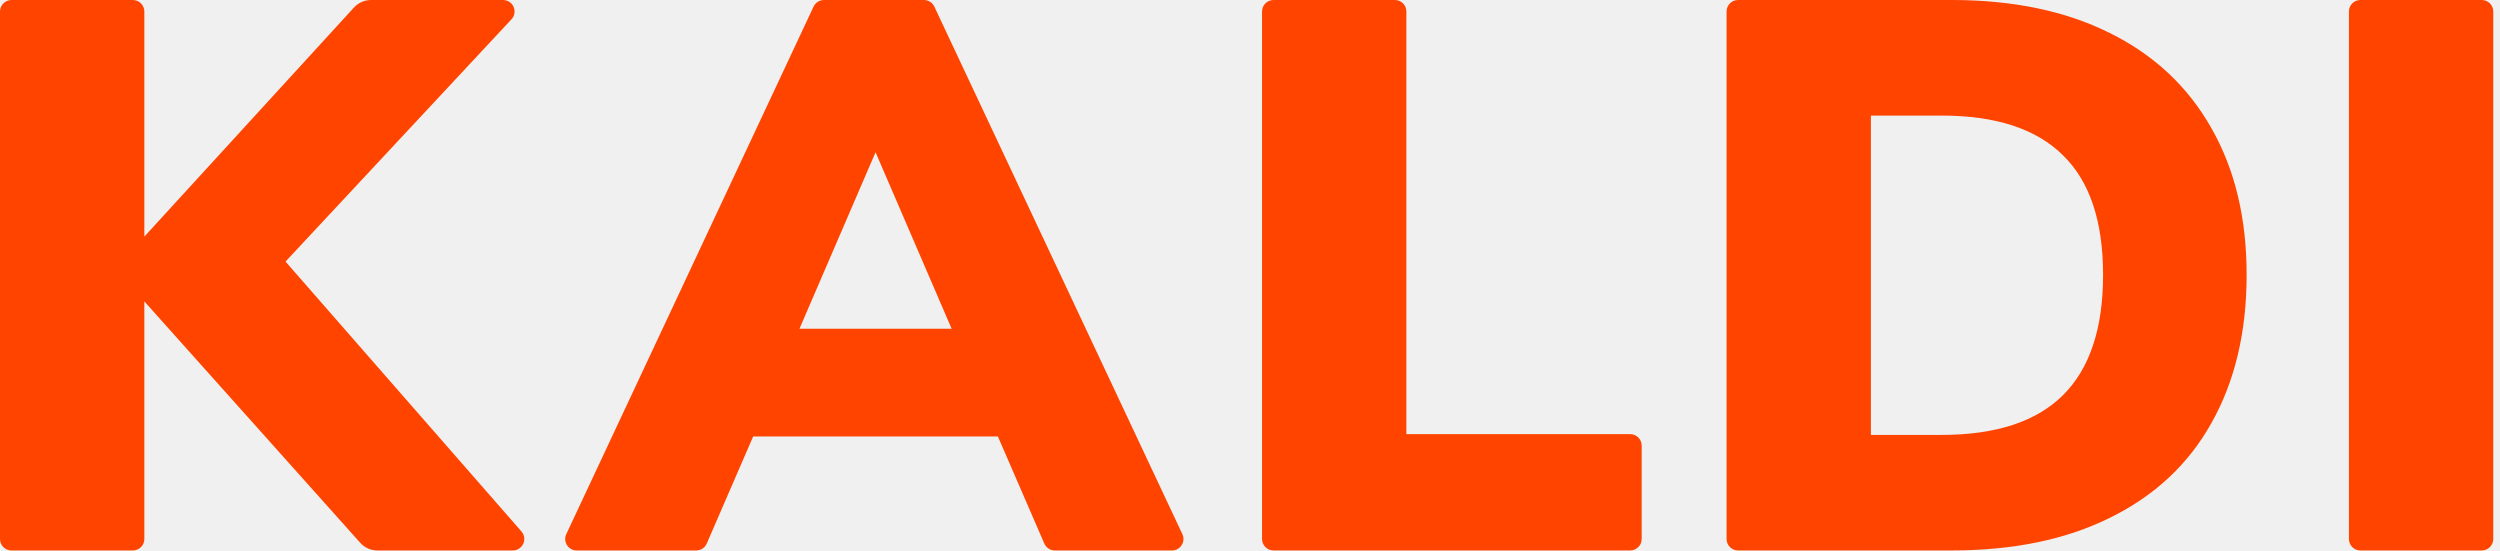
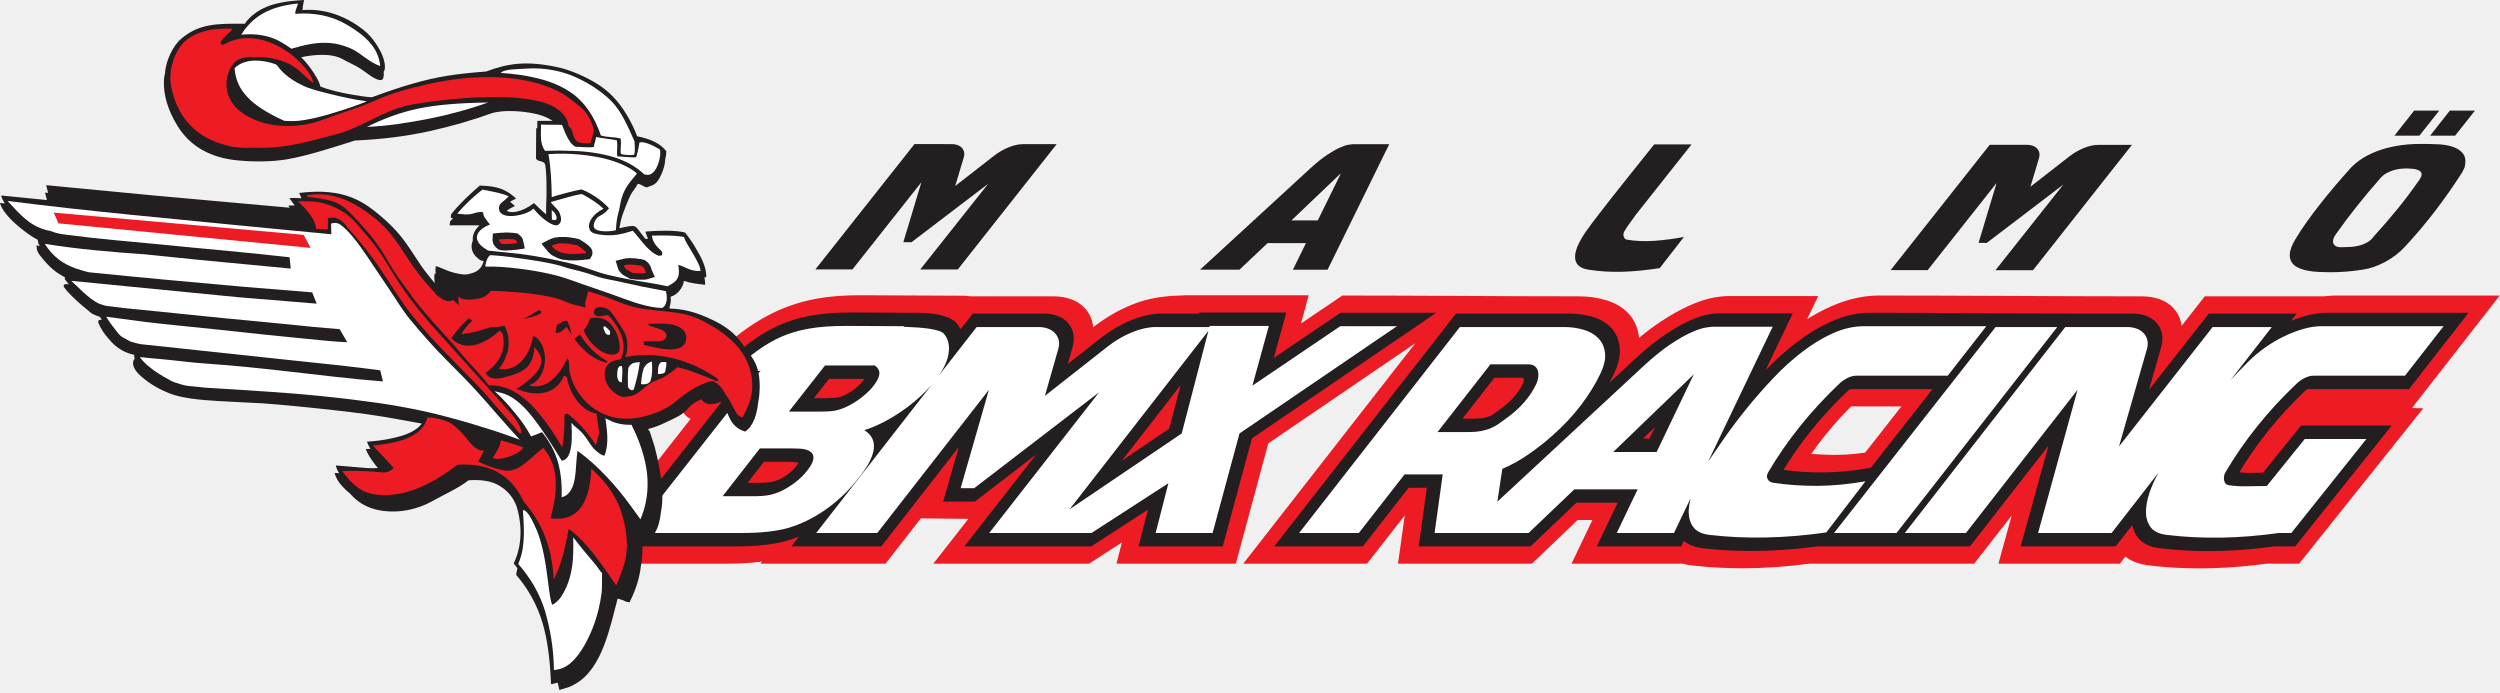
- <svg xmlns="http://www.w3.org/2000/svg" xmlns:xlink="http://www.w3.org/1999/xlink" viewBox="0 0 109 24">
-   <g transform="translate(-1470)">
-     <g style="mix-blend-mode:normal" transform="translate(1470)" fill="#f40">
-       <use xlink:href="#b" style="mix-blend-mode:normal" />
-       <use xlink:href="#c" style="mix-blend-mode:normal" />
-       <use xlink:href="#d" style="mix-blend-mode:normal" />
-       <use xlink:href="#e" style="mix-blend-mode:normal" />
-       <use xlink:href="#f" style="mix-blend-mode:normal" />
-     </g>
-   </g>
-   <defs>
-     <path id="b" d="M22.735 23.171c.283.323.053.829-.376.829h-5.907c-.285 0-.556-.121-.745-.333l-9.414-10.526v10.36c0 .276-.224.5-.5.5h-5.293c-.276 0-.5-.224-.5-.5v-23c0-.276.224-.5.5-.5h5.293c.276 0 .5.224.5.5v9.815l9.141-9.99c.19-.207.457-.325.738-.325h5.762c.437 0 .664.521.366.841l-9.851 10.563 10.287 11.767z" />
-     <path id="c" d="M45.991 24c-.199 0-.38-.118-.459-.301l-2.024-4.669h-10.67l-2.024 4.669c-.079.183-.259.301-.459.301h-5.212c-.366 0-.608-.381-.453-.712l10.782-23c.082-.176.259-.288.453-.288h4.358c.194 0 .37.112.453.287l10.815 23c.156.332-.086.713-.452.713h-5.108zm-11.135-9.668h6.635l-3.317-7.694-3.317 7.694z" />
-     <path id="d" d="M55.525 24c-.276 0-.5-.224-.5-.5v-23c0-.276.224-.5.5-.5h5.293c.276 0 .5.224.5.5v18.428h9.759c.276 0 .5.224.5.5v4.072c0 .276-.224.5-.5.5h-15.552z" />
-     <path id="e" d="M75.279.5c0-.276.224-.5.5-.5h9.315c2.667 0 4.959.477 6.874 1.43 1.938.953 3.42 2.338 4.446 4.153 1.026 1.793 1.539 3.926 1.539 6.4 0 2.496-.513 4.652-1.539 6.468-1.003 1.793-2.474 3.166-4.412 4.119-1.915.953-4.218 1.43-6.908 1.43h-9.315c-.276 0-.5-.224-.5-.5v-23zm9.37 18.462c2.371 0 4.138-.579 5.301-1.736 1.163-1.157 1.744-2.905 1.744-5.242 0-2.338-.581-4.074-1.744-5.209-1.163-1.157-2.93-1.736-5.301-1.736h-3.078v13.923h3.078z" />
-     <path id="f" d="M102.913 24c-.276 0-.5-.224-.5-.5v-23c0-.276.224-.5.5-.5h5.293c.276 0 .5.224.5.5v23c0 .276-.224.5-.5.5h-5.293z" />
-   </defs>
+ <svg xmlns="http://www.w3.org/2000/svg" width="545" height="151" viewBox="0 0 545 151" fill="none">
+   <path d="M526.139 88.52L526.225 88.407L544.94 64.423H509.296C508.44 64.423 507.557 64.484 506.654 64.605H480.635L475.594 71.035C475.555 70.697 475.488 70.367 475.402 70.046C475.094 68.9 474.523 67.915 473.761 67.112C472.964 66.272 471.956 65.646 470.795 65.228C469.673 64.828 468.399 64.605 466.985 64.606C466.969 64.604 466.95 64.606 466.934 64.606C447.855 64.603 428.769 64.423 409.683 64.423C409.628 64.422 409.593 64.423 409.589 64.423C406.338 64.419 402.758 65.181 399.14 66.807C397.385 67.589 395.654 68.515 393.958 69.563L396.361 64.545H376.597C375.625 64.559 374.786 64.688 373.948 64.812C371.93 65.135 370.056 65.833 368.323 66.594C366.153 67.556 364.063 68.776 361.919 70.191C360.365 71.22 358.847 72.372 357.32 73.643C357.316 73.611 357.314 73.578 357.309 73.545C357.071 71.472 356.278 69.67 354.953 68.281C353.7 66.96 352.035 66.012 350.088 65.427C348.293 64.885 346.32 64.603 344.204 64.603C327.014 64.604 309.834 64.423 292.64 64.423L283.601 70.538L285.294 64.362H258.636C257.308 64.455 255.995 64.441 254.72 64.561C252.016 64.815 249.415 65.342 246.735 66.43C243.876 67.582 241.046 69.218 238.448 71.234L238.302 71.349C238.265 70.901 238.193 70.466 238.08 70.046C237.764 68.904 237.202 67.918 236.433 67.107C235.642 66.275 234.635 65.646 233.466 65.228C232.375 64.839 231.137 64.615 229.765 64.605C229.754 64.605 229.734 64.605 229.703 64.603C229.656 64.601 229.58 64.6 229.465 64.606L211.689 64.605C211.253 64.605 210.877 64.472 210.45 64.47L188.378 64.364C188.061 64.359 187.754 64.359 187.481 64.359C184.047 64.361 180.917 64.581 177.929 65.127C174.674 65.728 171.384 66.768 168.141 68.399C165.026 69.965 162.035 72 159.257 74.354C156.835 76.413 154.29 78.787 151.562 81.508L151.415 81.654L151.099 81.966L150.689 82.47C150.082 83.212 149.621 83.934 149.262 84.662C149.256 84.662 149.191 84.804 149.188 84.81C148.461 86.39 148.124 88.04 148.855 89.689C149.236 90.511 149.926 91.032 150.541 91.338L125.735 122.883H158.361C160.717 122.88 162.866 122.785 164.882 122.566C165.298 122.521 165.711 122.47 166.118 122.415L165.755 122.883H193.042L200.743 113.005L211.092 113.118L203.464 122.883H232.025L237.418 122.881L244.579 118.248L243.39 122.881H269.4L276.489 96.647L308.544 74.813L271.025 122.883H298.017L306.233 112.357L304.77 122.883H329.864L329.865 122.881H333.942L343.921 113.36H347.145L342.591 122.881H366.827C367.481 123.062 368.172 123.19 368.887 123.267C372.409 123.673 376.061 123.883 379.81 123.883C384.555 123.883 389.444 123.536 394.458 122.881H430.364L438.551 112.383L435.655 122.881H462.139L463.339 121.335C464.722 122.436 466.547 123.049 468.567 123.267C471.033 123.563 473.573 123.758 476.168 123.847C478.267 123.92 480.369 123.922 482.464 123.86C486.356 123.744 490.241 123.405 494.098 122.881H501.206L528.272 89.01L525.857 88.953L526.139 88.52ZM173.461 101.72L173.462 101.719L173.461 101.72ZM406.6 98.672C401.144 99.462 397.588 99.093 394.829 98.96C395.759 97.632 396.744 96.32 397.787 95.017C399.573 92.787 401.492 90.65 403.548 88.59H414.509L406.6 98.672Z" fill="#ED1C24" />
+   <path d="M502.531 85.192C502.66 85.07 502.73 85.013 502.98 84.884C503.117 84.825 503.098 84.827 503.113 84.829C503.121 84.829 503.137 84.829 503.176 84.825L525.166 84.827L538.152 68.184H507.283C505.716 68.184 504.059 68.44 502.347 68.931C501.39 69.207 500.432 69.54 499.475 69.929L500.686 68.365H481.51L468.481 84.985L471.174 75.58L471.186 75.531C471.334 74.951 471.416 74.357 471.416 73.788C471.416 73.322 471.362 72.873 471.244 72.45C471.018 71.603 470.592 70.859 470.013 70.245C469.415 69.615 468.653 69.146 467.782 68.832C466.93 68.528 465.984 68.367 464.968 68.367C464.968 68.367 464.968 68.367 464.96 68.365C464.956 68.365 464.945 68.365 464.917 68.367L453.499 68.365C438.097 68.365 423.263 68.184 407.573 68.184C404.896 68.184 402.078 68.803 399.288 70.055C396.654 71.231 394.075 72.793 391.589 74.689C389.256 76.471 387.029 78.471 384.907 80.677L390.827 68.304H374.638C373.99 68.314 373.409 68.398 372.557 68.525C371.238 68.735 369.907 69.214 368.418 69.866C366.777 70.594 365.045 71.589 363.141 72.847C361.06 74.224 358.884 75.996 356.51 78.18L350.882 83.402C351.197 82.823 351.495 82.24 351.774 81.656C352.647 79.841 353.139 78.08 353.141 76.471C353.139 76.183 353.122 75.904 353.092 75.633C352.903 73.977 352.269 72.534 351.207 71.42C350.179 70.335 348.813 69.555 347.197 69.069C345.648 68.602 343.97 68.365 342.188 68.365L317.397 68.367L277.784 119.119H297.104L307.074 106.341H311.047L309.271 119.119H327.842V119.117H333.667L343.647 109.597H352.649L348.091 119.117H366.51L367.082 117.925C368.142 118.83 369.584 119.341 371.25 119.523C374.666 119.918 378.186 120.118 381.796 120.118C386.443 120.118 391.242 119.772 396.181 119.117H429.449L446.566 97.162L440.509 119.117H461.217L464.831 114.468C465.015 115.338 465.336 116.143 465.808 116.857C466.84 118.439 468.692 119.28 470.928 119.523C474.339 119.931 477.86 120.142 481.475 120.142C486.11 120.142 490.893 119.798 495.813 119.117H500.343L521.394 92.773H501.636L493.347 103.032C492.582 103.043 491.816 103.059 491.042 103.081C490.827 103.082 490.6 103.09 490.409 103.09C489.631 103.088 488.889 103.046 488.173 102.962C489.987 99.911 492.062 96.924 494.414 93.991C496.833 90.973 499.479 88.097 502.359 85.357C502.414 85.302 502.472 85.247 502.531 85.192ZM332.168 83.038C332.133 83.281 332.072 83.458 332.009 83.588C331.494 84.66 330.853 85.617 330.048 86.531C329.213 87.475 328.288 88.309 327.208 89.082C326.622 89.507 326.078 89.901 325.552 90.284C325.366 90.42 325.128 90.563 324.778 90.719C324.532 90.829 324.095 90.978 323.507 91.09C323.004 91.191 322.208 91.268 321.223 91.268H318.828L325.786 82.353L332.035 82.355C332.054 82.355 332.068 82.356 332.078 82.357C332.115 82.396 332.112 82.392 332.149 82.49C332.169 82.564 332.181 82.659 332.184 82.78C332.184 82.852 332.176 82.938 332.168 83.038ZM359.584 95.606H358.206L360.766 93.137L359.584 95.606ZM407.854 101.948L407.299 102.048C403.884 102.656 400.589 102.971 397.408 102.991C397.373 102.989 397.326 102.989 397.279 102.989C397.186 102.989 397.092 102.991 397.018 102.991C394.2 102.989 391.464 102.803 388.811 102.433C390.546 99.565 392.52 96.753 394.735 93.991C397.182 90.938 399.859 88.03 402.778 85.261L402.848 85.195C402.981 85.072 403.051 85.013 403.301 84.884C403.34 84.868 403.364 84.855 403.38 84.847C403.399 84.839 403.423 84.828 403.442 84.827C403.462 84.825 403.485 84.826 403.497 84.825L421.286 84.827L407.854 101.948ZM292.229 68.186L277.697 78.014L280.415 68.125H261.483L261.419 68.365H253.177C253.174 68.365 253.171 68.365 253.167 68.365C251.133 68.365 248.921 68.859 246.656 69.776C244.395 70.687 242.197 71.961 240.164 73.537L232.776 79.34L233.844 75.596L233.855 75.553C234.011 74.948 234.09 74.356 234.09 73.788C234.09 73.322 234.037 72.871 233.924 72.45C233.691 71.605 233.27 70.857 232.684 70.243C232.091 69.617 231.333 69.144 230.456 68.831C229.6 68.526 228.654 68.367 227.639 68.367C227.636 68.369 227.636 68.367 227.629 68.367C227.623 68.365 227.61 68.363 227.585 68.367L212.054 68.365L209.412 71.756C209.194 71.31 208.921 70.894 208.596 70.518C207.024 68.616 202.787 68.205 200.545 68.195L186.29 68.125C186.023 68.12 185.737 68.122 185.464 68.122C182.199 68.122 179.303 68.337 176.699 68.814C173.873 69.335 171.154 70.214 168.579 71.51C166.058 72.778 163.599 74.442 161.248 76.434C159.039 78.308 156.639 80.542 154.025 83.152L153.857 83.319L153.677 83.535C153.378 83.899 153.15 84.268 152.995 84.598C152.776 85.025 152.644 85.536 152.644 86.029C152.644 86.339 152.693 86.648 152.839 86.931C153.151 87.576 153.723 87.853 154.122 87.975C154.386 88.052 154.677 88.105 155.039 88.105H155.114C155.909 88.097 156.757 87.79 157.473 87.391L132.522 119.119H160.345C162.598 119.117 164.61 119.024 166.421 118.825C168.2 118.632 169.789 118.362 171.258 117.966C172.235 117.694 173.207 117.366 174.169 116.985L172.507 119.119H192.123L209.024 97.442L205.599 109.353H212.506L213.807 108.355L225.861 99.102L210.224 119.119H230.003V119.117H237.877L250.245 111.113L248.191 119.117H266.562L272.929 95.558L313.122 68.186H292.229ZM173.406 101.852C173.077 102.26 172.625 102.707 171.974 103.211C171.262 103.755 170.56 104.193 169.825 104.549C169.539 104.672 169.259 104.78 168.991 104.867C168.749 104.948 168.493 105.013 168.217 105.063C167.939 105.115 167.556 105.162 167.091 105.195C166.622 105.23 166.045 105.251 165.378 105.251H162.974L166.536 100.676H171.34C171.39 100.675 171.428 100.675 171.464 100.675C172.683 100.671 173.55 100.762 173.741 100.819C173.891 100.856 173.992 100.894 174.072 100.936C173.885 101.26 173.641 101.559 173.406 101.852ZM187.974 83.232C187.496 83.809 186.935 84.312 186.344 84.77C185.611 85.331 184.888 85.776 184.132 86.139C183.514 86.43 183.032 86.58 182.648 86.648C182.239 86.727 181.246 86.808 179.945 86.806C179.893 86.806 179.841 86.808 179.789 86.808H177.424L180.727 82.593L188.42 82.594C188.347 82.719 188.198 82.945 187.974 83.232ZM254.9 93.433L244.59 100.407L257.354 83.997L254.9 93.433Z" fill="#231F20" />
+   <path d="M163.746 77.628C162.216 75.504 160.94 73.465 159.029 71.977C157.668 70.915 156.054 70.023 154.44 69.344C151.522 68.008 148.89 67.329 145.981 67.264C145.989 67.126 145.991 66.986 145.987 66.845C146.216 66.192 146.294 65.45 146.19 64.692C147.815 64.239 148.947 62.541 149.095 61.236C150.54 61.745 152.197 61.916 153.727 62.085C153.738 61.519 153.678 60.967 153.558 60.417L153.972 60.462C154.015 58.338 153.037 56.384 151.721 54.175C151.083 53.027 150.276 51.88 149.341 50.69C147.344 50.137 143.095 50.266 140.8 50.478C140.59 50.454 140.948 51.297 141.269 52.043C141.077 52.057 140.892 52.071 140.719 52.086C139.352 50.446 138.99 49.657 138.421 49.373C137.912 49.117 136.892 49.331 135.023 49.755L135.045 49.588C135.237 48.487 135.477 47.451 135.754 46.704C138.006 40.628 137.793 42.414 139.025 40.076C139.619 40.076 140.512 40.841 140.98 40.841C142.595 40.287 143.147 40.246 144.168 38.036C144.655 36.936 144.989 35.798 145.015 34.731C145.173 34.134 145.263 33.542 145.263 32.972C143.988 31.314 141.906 30.296 138.888 29.701C138.464 28.383 137.317 26.131 136.595 24.984C134.852 22.052 132.642 19.715 129.753 18.015C127.629 16.741 124.272 15.211 121.595 14.659C114.542 13.129 110.549 13.894 105.96 15.593C99.629 16.062 95.209 16.698 89.856 18.271C87.136 19.036 84.29 20.013 81.062 21.202C80.042 21.16 78.513 20.947 76.854 20.65C74.306 20.224 71.542 19.587 69.801 18.824C69.767 17.802 67.691 14.468 65.664 12.481C68.037 11.969 72.271 11.415 74.909 13.011C76.099 13.69 77.417 14.201 78.564 14.965C79.922 15.814 81.962 17.726 83.236 17.429C83.651 17.105 83.738 16.429 83.637 15.651C84.36 14.725 83.562 12.24 82.803 10.92C81.357 8.371 80.211 7.225 78.766 6.16C77.024 4.843 74.984 3.739 72.776 3.016C70.642 2.307 68.304 2.007 65.921 2.201C65.953 2.008 65.987 1.814 66.029 1.624L65.983 1.627C66.097 1.115 66.153 0.546 66.274 -8.91841e-06C64.191 0.17 60.156 0.255 56.8 2.124C55.526 2.848 54.292 3.825 53.358 5.183C47.197 5.099 43.373 5.183 39.549 8.413C37.637 9.985 36.108 13.427 35.98 15.892L35.979 15.908C35.845 16.468 35.76 17.01 35.734 17.514C35.606 20.616 36.542 23.973 38.752 27.542C41.426 31.832 45.804 34.425 51.922 34.977C55.576 35.317 59.273 35.273 62.63 34.722C67.176 33.915 72.529 32.173 77.331 30.644C83.62 30.346 88.378 29.709 93.605 28.604C98.534 27.499 103.08 26.181 107.413 24.61C109.793 24.015 112.809 24.142 115.444 24.567C117.526 24.891 119.281 25.51 120.436 26.343H117.134L117.123 27.967H116.887L116.846 34.553C117.228 35.317 118.205 34.935 118.757 35.657C119.184 36.507 119.226 42.414 119.055 44.962V46.746C118.183 46.011 117.227 45.089 116.412 44.274C113.732 46.313 111.32 46.575 110.487 45.952C110.85 45.647 111.409 45.302 112.257 44.92C111.901 44.569 111.544 44.264 111.185 43.998C111.518 43.781 111.948 43.547 112.501 43.297C109.613 40.45 106.554 40.578 104.599 40.45C102.434 42.318 100.309 44.274 98.354 46.696L98.269 47.503H98.788C98.56 47.77 98.332 48.041 98.108 48.319L98.024 49.126H104.532C103.393 50.211 102.949 51.387 103.072 52.445C102.462 53.914 102.928 55.358 104.185 56.307C104.524 56.647 104.864 56.859 105.416 56.901L105.42 56.975C105.149 58.057 104.524 58.822 103.623 59.273C103.198 59.485 102.731 59.613 102.178 59.741C101.158 59.995 99.629 59.698 97.929 59.145C96.909 58.764 95.847 58.252 94.998 57.998C94.904 58.605 94.902 59.166 94.974 59.693C94.899 59.667 94.824 59.643 94.751 59.621C94.632 60.397 94.663 61.098 94.806 61.746C93.937 60.712 93.125 59.736 92.999 59.528C91.343 57.488 89.814 54.684 87.902 52.178C85.99 49.627 83.525 47.461 81.401 45.804C78.342 43.424 75.325 42.235 71.628 41.895C69.674 41.682 67.295 41.809 65.212 42.065L65.722 43.211C65.256 43.17 63.725 43.128 63.087 43.211L64.24 44.788C63.714 44.782 63.163 44.792 62.842 44.835L63.169 45.283L34.025 42.66L10.061 40.365L10.494 42.053L9.816 41.988L10.232 43.611L0.247 42.616C0.36 43.139 0.643 43.724 1.064 44.345L0 44.239C0.34 45.812 2.21 47.936 4.802 49.976C5.894 50.845 7.024 51.658 8.238 52.281C8.262 52.558 8.311 52.875 8.362 53.027C8.436 53.236 8.548 53.445 8.677 53.648C8.309 53.571 8.073 53.507 7.988 53.46C7.946 53.673 8.031 54.395 8.117 54.65C8.329 55.245 8.839 55.839 9.22 56.307C10.708 58.177 12.195 59.365 13.555 60.131C13.764 60.253 13.98 60.368 14.203 60.474C14.059 60.634 14.108 60.876 14.268 61.057C14.5 61.379 14.748 61.687 15.008 61.981L14.83 61.958C13.809 61.789 13.725 62.34 14.022 62.681C14.574 63.444 15.211 64.126 15.892 64.762C17.166 66.037 18.526 67.141 19.674 68.076C20.225 68.586 20.989 68.756 21.67 69.053C21.687 69.062 21.744 69.08 21.836 69.103C21.946 69.341 22.055 69.56 22.164 69.766L21.883 69.734C21.33 69.648 21.415 70.286 21.415 70.329C22.137 72.027 22.817 72.835 23.71 73.897C25.463 76.04 27.467 77.005 29.262 77.347C29.22 77.658 29.266 77.973 29.377 78.285L29.276 78.275C28.426 79.591 29.701 81.163 30.89 82.14C32.548 83.585 34.459 84.774 37.052 85.795C39.472 86.73 43.169 87.196 47.971 87.451C51.03 87.621 54.004 87.749 57.062 87.919C59.358 88.089 61.652 88.259 64.116 88.514C69.47 89.023 74.994 89.619 80.305 90.341C84.27 90.913 88.038 91.641 91.95 92.339C91.176 93.394 89.868 94.218 88.072 94.836C86.075 95.516 83.1 96.111 79.998 96.282C80.174 96.811 80.443 97.33 80.75 97.833C80.42 97.861 80.087 97.885 79.753 97.904C80.136 99.051 80.942 100.156 81.665 101.133C81.888 101.454 82.141 101.752 82.397 102.028C81.281 102.101 80.139 102.074 78.809 101.933C77.068 101.805 75.155 101.635 73.2 101.465C73.346 102.088 73.589 102.639 73.925 103.171L72.955 103.087C73.295 104.532 74.144 105.595 75.505 106.913C75.886 107.252 76.311 107.549 76.651 107.974C78.436 109.929 80.858 111.033 83.492 111.373C87.105 111.883 91.054 111.033 94.157 109.292C96.876 107.761 99.808 106.53 102.145 104.703C104.694 104.532 106.946 104.786 108.731 105.807C110.446 106.812 111.795 108.169 112.645 110.468C113.331 112.724 114.392 117.84 111.981 122.848L112.789 123.842C112.697 124.323 112.603 124.813 112.512 125.31C114.976 128.156 117.059 131.683 118.291 135.847C119.311 139.33 119.905 143.58 120.117 149.103C120.117 149.316 121.561 148.678 121.604 148.891C121.732 149.4 121.817 149.91 121.945 150.42C123.771 149.825 123.856 149.996 125.556 149.018C131.377 145.577 132.992 136.612 134.648 130.492C136.816 131.088 136.135 131.215 137.241 131.301C138.175 129.473 139.196 126.966 139.619 124.119C139.649 123.899 139.676 123.677 139.7 123.452C139.762 123.138 139.818 122.82 139.866 122.496C140.104 120.728 140.152 118.824 139.814 116.828C140.442 116.84 141.156 117.202 141.703 117.492C143.182 116.129 143.842 114.012 144.073 111.705C144.225 110.983 144.319 110.226 144.37 109.452C144.625 104.865 143.265 99.595 142.713 97.385L141.651 94.072L141.265 93.53C142.638 93.188 143.946 92.665 145.228 92.04C146.8 91.276 148.798 90.511 150.031 89.023C151.688 87.069 154.237 86.601 155.595 86.091C156.361 86.73 156.999 87.494 157.636 88.302C159.037 90.171 158.827 92.932 162.436 94.081C164.319 92.882 165.043 90.056 165.276 87.782C165.508 86.647 165.599 85.525 165.615 84.639C165.657 81.749 165.19 79.582 163.746 77.628Z" fill="#231F20" />
+   <path d="M120.279 45.804C120.704 46.101 121.129 46.569 121.299 47.206C121.554 48.141 120.83 48.013 120.32 47.886C120.279 47.206 120.279 46.483 120.279 45.804Z" fill="white" />
+   <path d="M198.715 52.797L196.927 52.795L200.857 39.737L185.83 58.731L177.76 58.725L199.359 31.409L207.538 31.415C207.977 31.415 208.382 31.482 208.753 31.617C209.125 31.751 209.431 31.948 209.67 32.204C209.91 32.462 210.073 32.761 210.16 33.103C210.248 33.446 210.232 33.837 210.113 34.277L208.237 40.548L216.701 33.952C217.718 33.169 218.788 32.553 219.911 32.101C221.033 31.65 222.07 31.424 223.019 31.424L230.358 31.429L208.796 58.746L200.617 58.74L215.41 40.077L198.715 52.797Z" fill="#231F20" />
+   <path d="M276.337 52.995L270.206 58.787L261.625 58.781L285.724 36.638C287.091 35.393 288.304 34.422 289.365 33.725C290.425 33.029 291.343 32.51 292.12 32.168C292.896 31.826 293.524 31.618 293.998 31.545C294.471 31.472 294.793 31.436 294.964 31.436L302.85 31.441L289.411 58.8L281.853 58.795L284.698 53L276.337 52.995ZM287.276 48.049L292.34 37.744L281.544 48.045L287.276 48.049Z" fill="#231F20" />
+   <path d="M353.969 51.543C354.093 51.934 354.307 52.166 354.613 52.239C356.525 52.559 358.527 52.646 360.62 52.5C362.713 52.355 364.871 52.075 367.096 51.661L361.828 58.444C358.898 58.907 356.174 59.174 353.655 59.246C351.136 59.317 348.713 59.169 346.385 58.801C344.376 58.53 343.369 57.594 343.363 55.992C343.358 54.391 344.407 52.196 346.507 49.41C346.603 49.263 346.724 49.092 346.869 48.896C347.013 48.701 347.25 48.389 347.583 47.961C347.914 47.534 348.371 46.94 348.95 46.182C349.529 45.424 350.323 44.404 351.33 43.121C352.338 41.838 353.599 40.249 355.115 38.355C356.63 36.46 358.461 34.169 360.611 31.479L368.752 31.485L356.639 46.775C356.206 47.411 355.766 48.021 355.319 48.608C354.873 49.195 354.469 49.806 354.108 50.441C353.89 50.785 353.845 51.151 353.969 51.543Z" fill="#231F20" />
+   <path d="M433.115 52.953L431.325 52.951L435.256 39.894L420.23 58.886L412.161 58.881L433.76 31.565L441.939 31.57C442.377 31.571 442.783 31.638 443.154 31.773C443.526 31.908 443.83 32.104 444.073 32.36C444.311 32.617 444.475 32.917 444.561 33.26C444.647 33.602 444.631 33.993 444.514 34.433L442.638 40.704L451.103 34.108C452.119 33.325 453.19 32.709 454.311 32.257C455.433 31.806 456.472 31.581 457.418 31.581L464.757 31.585L443.197 58.902L435.018 58.897L449.809 40.233L433.115 52.953Z" fill="#231F20" />
+   <path d="M531 45.809C528.941 48.51 526.694 51.18 524.251 53.82C522.981 55.164 521.543 56.264 519.929 57.118C518.315 57.974 516.744 58.523 515.212 58.766C513.969 58.961 512.762 59.107 511.582 59.204C510.402 59.301 509.241 59.349 508.096 59.348C507.267 59.348 506.412 59.329 505.528 59.291C504.649 59.254 503.809 59.156 503.008 58.996C502.211 58.837 501.503 58.605 500.886 58.297C500.268 57.992 499.811 57.577 499.51 57.05C499.209 56.524 499.108 55.876 499.205 55.105C499.303 54.335 499.67 53.399 500.307 52.299C501.054 51.029 501.914 49.715 502.883 48.358C503.856 47.001 504.872 45.651 505.935 44.306C506.998 42.962 508.072 41.647 509.167 40.364C510.261 39.081 511.312 37.877 512.328 36.753C512.871 36.142 513.587 35.519 514.47 34.883C515.353 34.248 516.431 33.668 517.702 33.143C518.968 32.618 520.449 32.191 522.145 31.861C523.841 31.532 525.771 31.369 527.94 31.371C529.011 31.372 530.16 31.396 531.391 31.447C532.618 31.496 533.72 31.68 534.697 31.998C535.674 32.317 536.428 32.826 536.964 33.523C537.495 34.22 537.597 35.229 537.265 36.55L536.776 37.539C534.982 40.351 533.056 43.107 531 45.809ZM522.747 45.436C524.404 43.395 525.967 41.311 527.424 39.185C527.823 38.622 527.979 38.176 527.901 37.845C527.819 37.515 527.604 37.271 527.256 37.112C526.909 36.952 526.49 36.848 526.002 36.799C525.513 36.749 525.091 36.724 524.724 36.724C524.31 36.724 523.849 36.748 523.337 36.797C522.825 36.846 522.305 36.949 521.777 37.108C521.25 37.267 520.734 37.487 520.23 37.767C519.73 38.048 519.276 38.421 518.878 38.884C517.213 40.791 515.564 42.759 513.934 44.787C512.305 46.818 510.757 48.871 509.3 50.949C508.936 51.437 508.717 51.871 508.643 52.25C508.565 52.63 508.596 52.947 508.741 53.203C508.881 53.461 509.128 53.651 509.483 53.774C509.835 53.896 510.269 53.933 510.781 53.885C511.242 53.885 511.781 53.867 512.395 53.83C513.008 53.794 513.626 53.703 514.247 53.556C514.868 53.41 515.458 53.178 516.029 52.861C516.599 52.543 517.084 52.103 517.483 51.541C519.331 49.512 521.086 47.478 522.747 45.436ZM526.287 24.105L531.762 24.109L527.432 29.573L521.992 29.57L526.287 24.105ZM534.064 24.111L539.539 24.114L535.213 29.578L529.769 29.574L534.064 24.111Z" fill="#231F20" />
+   <path d="M292.185 71.112L273.028 84.07L276.604 71.052H263.709L263.646 71.294H251.961C250.396 71.294 248.691 71.665 246.848 72.408C245.007 73.153 243.255 74.167 241.595 75.452L227.786 86.3L230.729 75.994C230.914 75.271 230.93 74.629 230.779 74.066C230.625 73.504 230.348 73.011 229.948 72.59C229.547 72.167 229.037 71.847 228.421 71.625C227.803 71.405 227.134 71.294 226.41 71.294H212.911L204.578 81.987C205.815 80.229 206.555 78.602 206.783 77.11C207.055 75.322 206.729 73.885 205.801 72.801C205.574 72.519 205.172 72.288 204.596 72.108C204.019 71.927 203.328 71.776 202.522 71.656C201.715 71.535 200.835 71.445 199.88 71.384C198.923 71.324 197.953 71.273 196.969 71.234L197.087 71.112L185.063 71.052C181.586 71.014 178.593 71.224 176.081 71.685C173.57 72.148 171.255 72.912 169.14 73.976C167.297 74.902 165.476 76.087 163.676 77.531L163.746 77.628C164.493 78.64 164.98 79.708 165.269 80.905C165.456 80.853 165.644 80.804 165.834 80.756L165.367 81.35C165.562 82.344 165.632 83.429 165.615 84.639C165.599 85.524 165.51 86.647 165.278 87.781C165.045 90.055 164.319 92.882 162.436 94.081C159.833 93.252 159.218 91.584 158.551 90.018L144.401 108.013C144.406 108.497 144.396 108.979 144.37 109.452C144.319 110.226 144.225 110.983 144.073 111.705C143.906 113.371 143.517 114.937 142.756 116.192H161.534C163.703 116.192 165.614 116.102 167.268 115.921C168.921 115.74 170.347 115.49 171.546 115.168C174.42 114.365 177.214 113.018 179.926 111.13C182.639 109.242 185.039 106.952 187.13 104.259C191.181 99.237 191.607 95.742 188.413 93.773C189.73 93.372 191.109 92.799 192.55 92.055C193.99 91.312 195.389 90.469 196.743 89.524C198.099 88.581 199.383 87.556 200.595 86.451C201.519 85.609 202.357 84.748 203.112 83.87L177.926 116.192H191.245L215.585 84.974L209.415 106.429H212.368L239.612 85.516L215.653 116.192H237.95L254.712 105.344L251.931 116.192H264.347L270.209 94.496L304.54 71.112H292.185ZM175.888 102.693C175.243 103.536 174.412 104.35 173.395 105.133C172.376 105.917 171.32 106.57 170.228 107.092C169.769 107.294 169.326 107.464 168.898 107.604C168.469 107.746 168.033 107.855 167.593 107.936C167.152 108.016 166.653 108.077 166.091 108.116C165.529 108.157 164.887 108.176 164.164 108.176H157.535L165.657 97.751H172.527C173.933 97.751 174.934 97.822 175.531 97.962C176.126 98.103 176.599 98.353 176.948 98.715C177.71 99.559 177.356 100.885 175.888 102.693ZM190.319 84.251C189.633 85.095 188.781 85.909 187.765 86.691C186.745 87.475 185.69 88.129 184.596 88.651C183.662 89.093 182.799 89.384 182.009 89.524C181.218 89.665 180.099 89.734 178.653 89.734H171.964L179.854 79.671H190.401L190.428 79.611C190.791 79.692 191.088 79.912 191.316 80.273C192.078 81.118 191.745 82.443 190.319 84.251ZM233.166 111.03L263.43 72.124L257.613 94.496L233.166 111.03ZM396.212 105.917C392.848 105.937 389.592 105.705 386.447 105.224C385.903 105.103 385.524 104.823 385.313 104.381C385.106 103.938 385.173 103.436 385.524 102.873C387.502 99.498 389.784 96.194 392.379 92.959C394.97 89.726 397.811 86.641 400.902 83.709C401.433 83.187 402.043 82.755 402.731 82.413C403.411 82.072 404.06 81.9 404.661 81.9H424.607L433.025 71.112H406.389C404.138 71.112 401.887 71.616 399.64 72.619C397.393 73.624 395.177 74.961 392.992 76.627C390.808 78.295 388.701 80.193 386.681 82.323C384.657 84.452 382.738 86.632 380.93 88.861C379.119 91.091 377.454 93.291 375.933 95.461C374.594 97.374 373.412 99.088 372.377 100.627L386.443 71.234H373.425C373.144 71.234 372.612 71.294 371.831 71.414C371.05 71.535 370.024 71.877 368.751 72.439C367.475 73.002 365.974 73.855 364.24 75.001C362.507 76.145 360.526 77.743 358.3 79.792L326.425 109.365L327.506 102.211C329.416 101.407 331.317 100.352 333.208 99.046C335.098 97.741 336.851 96.365 338.467 94.919C340.753 92.91 342.777 90.76 344.536 88.47C346.295 86.18 347.742 83.85 348.876 81.478C349.703 79.751 350.042 78.245 349.894 76.958C349.747 75.673 349.27 74.609 348.47 73.765C347.668 72.921 346.599 72.298 345.264 71.897C343.93 71.495 342.499 71.294 340.973 71.294H318.253L283.209 116.192H296.226L306.197 103.416H314.513L312.739 116.192H333.229L343.21 106.67H357.01L352.454 116.192H364.929L368.548 108.628C368.345 109.432 368.215 110.206 368.16 110.949C368.052 112.436 368.34 113.701 369.026 114.746C369.709 115.791 370.95 116.413 372.741 116.614C380.696 117.537 389.163 117.357 398.131 116.071L406.662 104.923C403.059 105.565 399.573 105.896 396.212 105.917ZM332.227 87.746C331.128 88.993 329.876 90.118 328.472 91.121C327.919 91.523 327.378 91.915 326.856 92.296C326.331 92.679 325.75 93.01 325.115 93.291C324.477 93.573 323.748 93.794 322.927 93.954C322.108 94.115 321.134 94.195 320.011 94.195H313.38L324.908 79.429H333.223C333.785 79.429 334.234 79.56 334.572 79.822C334.909 80.083 335.138 80.424 335.258 80.845C335.378 81.268 335.402 81.74 335.333 82.263C335.264 82.785 335.113 83.288 334.883 83.769C334.209 85.176 333.324 86.501 332.227 87.746ZM361.144 98.535H351.683L369.249 81.599L361.144 98.535ZM435.045 71.294L399.819 116.192H413.442L448.485 71.294H435.045ZM492.058 92.959C494.649 89.726 497.49 86.641 500.585 83.709C501.112 83.187 501.722 82.755 502.406 82.413C503.094 82.072 503.739 81.9 504.34 81.9H524.29L532.704 71.112H506.068C504.821 71.112 503.5 71.315 502.101 71.715C500.706 72.118 499.299 72.66 497.888 73.343C496.478 74.026 495.118 74.83 493.812 75.753C492.503 76.679 491.323 77.663 490.26 78.706C488.888 80.076 487.56 81.467 486.247 82.869L495.254 71.294H482.358L461.943 97.329L468.055 75.994C468.239 75.271 468.255 74.629 468.102 74.066C467.95 73.504 467.672 73.011 467.274 72.59C466.871 72.167 466.363 71.847 465.746 71.625C465.128 71.405 464.456 71.294 463.733 71.294H450.235L415.248 116.192H428.57L452.908 84.974L444.299 116.192H460.329L470.545 103.057C469.998 104.044 469.497 105.064 469.064 106.128C468.356 107.855 467.95 109.462 467.841 110.949C467.731 112.436 468.016 113.701 468.704 114.746C469.388 115.791 470.627 116.413 472.421 116.614C480.092 117.537 488.216 117.397 496.79 116.192H499.502L515.876 95.701H502.437L494.16 105.946C492.753 105.946 491.335 105.968 489.912 106.007C488.486 106.048 487.138 105.968 485.868 105.766C485.305 105.686 484.965 105.324 484.852 104.681C484.734 104.039 484.852 103.436 485.203 102.873C487.181 99.498 489.463 96.194 492.058 92.959Z" fill="white" />
+   <path d="M107.834 85.292C109.575 86.822 111.105 88.605 112.423 90.221C113.782 91.835 114.886 93.492 115.78 95.149C116.544 94.852 117.351 94.512 118.158 94.214C119.688 96.126 121.004 98.293 121.77 101.226C122.28 103.222 122.535 105.559 122.449 108.406C123.554 108.151 124.276 107.344 124.787 106.196C125.636 104.327 125.51 100.97 125.892 98.293C128.185 99.908 130.268 101.82 132.265 103.944C134.091 105.857 135.791 107.939 137.406 110.148C138.128 111.125 138.893 112.187 139.616 113.207C140.891 110.233 141.443 106.918 141.06 103.222C140.678 99.993 139.616 96.467 137.66 92.599C136.854 92.643 135.664 92.558 134.686 92.302C133.752 92.09 133.072 91.709 131.968 91.198C132.265 93.067 132.435 94.682 132.393 96.041C132.35 97.401 132.138 98.505 131.756 99.356C131.204 99.271 130.439 98.761 129.588 97.954C128.822 97.189 128.015 95.658 127.039 94.512C126.275 93.619 125.382 93.152 124.575 92.175C124.744 94.852 124.702 97.061 124.235 98.548C123.893 99.654 123.3 100.375 122.449 100.418C118.372 93.705 115.78 90.263 113.91 88.478C111.02 85.716 109.363 85.716 107.834 85.292Z" fill="white" />
+   <path d="M113.995 111.21C114.844 111.125 115.906 112.995 117.012 115.587C118.413 118.943 119.051 123.405 119.476 126.846C119.816 129.522 120.07 131.521 120.453 131.86C121.261 131.35 121.898 130.755 122.365 130.033C124.065 127.441 124.872 124.211 124.957 120.643C124.999 119.453 124.999 118.263 124.957 117.115C126.572 119.241 128.144 121.139 129.801 123.051C130.268 123.605 130.777 124.51 131.245 124.935C131.204 126.421 131.287 127.824 131.159 129.14C130.522 134.239 128.951 137.936 127.421 140.655C125.51 143.969 123.469 145.924 120.75 146.052C120.707 141.292 119.943 137.256 118.924 133.56C117.69 129.311 115.524 125.87 112.976 122.937C113.398 121.917 113.845 120.579 113.973 119.389C114.355 116.756 114.19 114.056 113.995 111.21Z" fill="white" />
+   <path d="M105.79 58.125C108.042 58.04 110.421 58.252 112.672 58.508C115.308 58.805 117.73 59.231 120.363 59.825C122.36 60.293 124.443 61.015 126.61 61.823C129.753 62.927 133.109 64.032 136.17 65.179C139.144 66.284 141.991 67.09 144.37 67.133C144.794 66.879 145.771 66.029 145.177 63.479C141.056 62.715 138.166 62.12 136.001 61.61C133.536 61.015 131.878 60.844 130.602 60.42C128.819 59.825 127.417 59.316 124.485 58.635C123.38 58.381 122.36 57.955 121.255 57.701C118.494 57.064 115.733 56.639 112.843 56.257C110.931 55.959 108.977 55.747 106.896 55.618C106.385 55.874 105.917 56.894 105.79 58.125Z" fill="white" />
+   <path d="M52.593 7.563C54.845 7.351 57.012 7.479 59.137 8.201C60.496 8.625 62.239 9.688 63.514 10.623C66.742 9.688 69.205 9.136 72.054 9.39C73.37 9.476 74.688 9.858 76.217 10.453C78.342 11.259 80.296 13.512 82.888 14.405C82.548 10.793 80.253 8.499 77.62 6.67C74.476 4.463 70.608 2.55 64.363 3.016C64.32 2.253 64.83 1.444 64.957 0.764C62.111 1.062 59.39 1.7 57.182 3.016C55.355 4.08 53.825 5.566 52.593 7.563Z" fill="white" />
+   <path d="M51.149 14.872C51.234 16.104 51.487 17.293 52.083 18.526C52.465 19.333 53.017 20.14 53.783 20.991C55.398 22.817 58.117 24.601 61.982 26.343C63.809 26.428 64.745 26.428 65.977 26.216C66.742 26.131 67.591 25.919 68.866 25.664C71.671 25.026 77.152 23.285 79.957 22.094C77.068 21.713 74.348 21.076 71.924 20.48C69.547 19.885 67.38 19.376 65.679 18.484C64.278 17.803 63.13 17.04 62.153 16.189C61.431 15.551 60.836 14.872 60.368 14.192C60.199 13.979 57.777 13.129 55.312 13.215C53.783 13.3 52.253 13.724 51.149 14.872Z" fill="white" />
+   <path d="M1.648 43.807C10.698 44.954 19.622 45.932 28.545 46.823C42.947 48.268 57.735 49.671 72.223 51.072L72.181 48.736C72.86 48.522 73.54 48.522 74.22 48.991C75.962 50.222 78.044 52.942 79.914 55.703C81.443 57.998 83.313 60.802 85.098 63.438C86.584 65.646 87.987 68.025 89.814 70.15C92.15 72.954 94.572 75.716 97.121 78.266C99.203 80.39 101.328 82.472 103.368 84.682C104.983 86.424 106.512 88.208 108.042 89.95C109.784 91.947 111.525 93.944 113.311 95.856C110.889 94.964 108.467 94.114 106.087 93.392C102.137 92.118 98.269 91.055 94.487 90.12C90.366 89.142 86.329 88.42 82.293 87.827C74.559 86.721 66.529 85.915 58.71 85.403C54.038 85.064 49.407 84.809 44.775 84.512C43.457 84.384 42.183 84.214 40.909 84.128C40.059 84.002 39.038 83.661 38.231 83.407C37.679 83.194 37.212 83.024 37.084 82.896C35.173 81.877 33.771 80.985 32.751 80.135C31.731 79.328 31.009 78.605 30.499 77.841C31.986 78.01 33.431 78.138 34.917 78.266C38.359 78.563 41.757 79.073 45.242 79.285C50.894 79.668 56.545 80.263 62.153 80.9C69.334 81.708 76.429 82.601 83.483 83.151L82.888 80.73C77.11 79.964 71.332 79.328 65.382 78.733C59.986 78.138 54.42 77.585 48.598 76.948C42.566 76.268 36.957 75.716 30.754 75.037C30.159 74.952 28.969 74.611 28.417 74.442C27.482 73.889 26.335 73.507 25.655 72.529C25.017 71.637 23.956 70.448 23.148 69.045C25.06 69.3 27.014 69.555 28.927 69.81C31.137 70.108 33.304 70.406 35.512 70.618C40.059 71.086 44.605 71.553 49.109 72.019C54.548 72.615 59.986 73.21 65.382 73.719C68.738 74.017 72.351 74.484 75.707 74.611L74.049 71.764C70.226 71.467 66.318 71.086 62.324 70.66C57.82 70.193 53.273 69.81 48.642 69.344C41.292 68.62 34.28 67.856 27.184 67.176C25.824 67.049 24.423 66.793 23.063 66.666C22.552 66.495 22.043 66.369 21.576 66.199C20.259 65.561 19.197 64.627 18.093 63.649C17.242 62.842 16.435 62.035 15.543 61.227L51.998 64.797L69.037 66.199L68.059 63.734C63.003 63.309 57.946 62.927 52.89 62.502C41.801 61.525 30.712 60.504 19.409 59.358C18.39 59.145 17.327 58.764 16.477 58.508C13.758 57.531 11.548 56.001 9.764 53.155C17.114 54.344 24.295 54.939 31.646 55.448L43.669 56.68L63.385 58.55L63.13 56.085C53.613 54.982 44.478 54.259 34.917 53.282C28.332 52.644 21.321 52.092 14.693 51.201C13.461 51.072 12.229 50.86 10.996 50.35C6.705 49.586 4.495 46.866 1.648 43.807Z" fill="white" />
+   <path d="M117.941 27.151C119.47 27.279 121.044 27.108 122.53 27.237C123.338 29.36 124.188 31.4 125.462 31.995C127.034 32.038 128.649 32.207 129.457 32.038C129.541 31.273 129.88 30.593 129.923 29.87C131.368 30.167 133.024 30.296 134.469 30.593C134.725 32.207 134.342 33.27 134.597 34.077C135.489 34.161 137.996 34.374 138.677 34.288C138.931 33.525 139.187 32.462 139.398 31.06C139.823 30.933 140.419 31.018 141.184 31.273C141.906 31.527 142.797 31.953 143.817 32.548C143.988 32.93 143.988 33.694 143.817 34.459C143.562 35.988 142.713 37.815 141.566 38.07C141.225 38.156 140.842 38.114 140.419 37.986C138.507 36.201 136.254 35.012 133.748 34.247C132.472 33.864 131.156 33.567 129.796 33.354C128.224 33.099 126.482 32.93 124.697 32.887C122.829 32.802 120.873 32.802 118.833 32.887C117.601 31.23 117.983 29.19 117.941 27.151Z" fill="white" />
+   <path d="M120.279 42.958C120.237 40.026 120.108 36.541 119.556 33.609C123.89 33.27 128.479 33.779 131.878 34.586C134.852 35.352 137.317 36.456 138.847 37.815C138.166 38.752 137.359 39.558 136.722 40.578C135.873 41.895 135.404 43.128 134.979 45.719C134.682 46.993 134.427 47.419 134.258 50.181C133.45 50.435 130.178 50.774 129.498 49.627C129.371 49.288 129.414 48.82 129.626 48.312C130.433 46.653 131.156 47.419 132.769 45.421C130.986 43.339 127.927 41.639 126.737 41.3C125.505 41.47 121.639 42.532 120.279 42.958Z" fill="white" />
+   <path d="M99.67 46.569C100.734 46.653 101.838 46.909 102.901 46.612C103.835 46.313 104.728 46.101 105.321 46.271C105.28 47.206 106.13 48.013 106.809 48.949C103.75 50.137 102.476 52.474 106.469 54.641C108.806 54.897 111.228 55.108 113.479 55.363C117.346 55.874 120.916 56.596 124.443 57.446C127.543 58.168 129.711 59.231 132.472 59.91C135.319 60.591 138.25 61.142 141.014 61.568C142.543 61.823 144.072 62.076 145.516 62.417C147.174 61.482 148.448 60.973 147.854 57.743C149.639 58.211 150.404 59.188 152.697 59.059C152.868 57.532 149.044 52.474 149.129 51.666C146.75 51.242 144.497 51.328 142.203 51.37C142.16 51.37 142.033 51.413 142.16 51.625C142.331 52.815 143.137 53.749 144.243 54.769C144.37 54.897 144.413 55.363 144.285 55.618C144.243 55.703 143.945 55.747 143.562 55.747C141.225 54.854 139.398 51.837 137.953 50.308C135.531 51.072 133.576 51.582 130.602 51.115C128.903 50.86 128.607 50.393 128.437 49.713C128.139 48.481 129.243 46.612 131.581 45.506C130.178 44.232 128.692 43.297 126.908 42.318C125.845 42.318 122.36 43.424 120.151 44.018C119.896 44.232 121.469 45.378 121.893 46.229C122.445 47.376 122.572 48.565 121.554 49.075C120.662 49.416 118.366 48.013 116.284 45.463C115.392 46.442 113.141 46.993 111.865 47.079C109.825 47.248 108.424 46.483 108.849 44.87C108.977 44.274 109.953 43.807 110.889 42.829C110.081 42.318 108.042 41.852 105.153 41.342C103.198 42.873 101.285 44.656 99.67 46.569ZM107.447 50.902L108.891 50.774L109.146 50.733H109.698L109.953 50.69H110.974L111.186 50.733H111.653L111.908 50.774H112.12L112.29 50.818L112.843 50.902L113.353 51.328L113.565 51.539L113.778 51.795L113.947 52.092L114.033 52.432L114.075 52.602V52.644L114.415 54.175L112.716 54.429L112.418 54.472H112.162L111.865 54.514L111.568 54.557H110.974L110.676 54.6H109.613L109.358 54.557L109.061 54.514L108.594 54.344L108.467 54.217L108.382 54.175L108.084 53.919L107.873 53.664L107.703 53.41L107.533 53.112L107.447 52.772L107.362 52.39L107.447 50.902ZM118.027 53.112L119.769 52.22L119.938 52.135L120.151 52.05L120.363 51.965L120.575 51.922L120.788 51.837L121.001 51.795L121.213 51.753H121.426L121.639 51.71L121.851 51.666H123.508L123.72 51.71H123.933L124.145 51.753H124.314L124.528 51.795L124.74 51.837L124.91 51.88H125.121L125.292 51.922L125.505 51.965L125.675 52.007L125.886 52.05L126.27 52.135L126.737 52.432L126.949 52.559L127.204 52.73L127.417 52.857L127.629 53.027L127.842 53.155L128.011 53.282L128.182 53.451L128.352 53.579L128.521 53.749L128.692 53.919L128.862 54.132L129.032 54.472L129.159 54.939L129.116 55.578L128.564 56.512L127.543 56.596L127.289 56.639L126.992 56.68H126.695L126.397 56.724H126.099L125.802 56.765H124.103L123.763 56.724L123.423 56.68L123.041 56.639L122.572 56.596L122.148 56.468L121.808 56.342L121.51 56.213L121.213 56.085L120.959 55.959L120.704 55.831L120.448 55.703L120.237 55.578L120.066 55.406L119.853 55.279L119.726 55.108L119.556 54.982L119.429 54.812L119.301 54.684L119.216 54.557L118.027 53.112ZM134.215 56.851L135.958 56.427L136.297 56.342L136.637 56.298H136.978L137.317 56.257L137.656 56.298H138.294L138.591 56.342L138.888 56.384L139.144 56.427L139.398 56.468H139.611L139.823 56.512L139.993 56.554L140.419 56.639L141.014 57.022L141.396 57.404L141.651 57.786L141.863 58.168L141.948 58.466L142.033 58.721L142.075 58.848L142.755 60.378L141.056 60.888L140.8 60.93L140.588 60.973H138.931L138.677 60.93H138.464L138.25 60.888H138.039L137.827 60.845L137.402 60.802L136.892 60.547L136.637 60.378L136.297 60.208L135.913 59.995L135.531 59.698L135.149 59.273L134.809 58.764L134.215 56.851Z" fill="white" />
+   <path d="M135.489 79.795C135.065 79.753 134.555 79.922 134.555 81.58C134.469 82.726 135.065 83.577 135.575 83.279C135.616 81.962 135.83 80.008 135.489 79.795Z" fill="white" />
+   <path d="M138.166 84.894C138.718 83.024 139.228 81.07 139.484 78.945C138.591 79.073 137.613 78.903 136.978 80.22C136.849 81.324 136.849 82.854 136.892 84.384C137.402 85.149 137.827 85.191 138.166 84.894Z" fill="white" />
+   <path d="M139.738 83.747C139.866 82.132 140.12 80.476 140.545 79.922C140.971 79.285 141.481 78.987 142.118 78.818C142.203 80.305 142.245 81.749 141.778 83.109C141.311 83.789 140.545 83.832 139.738 83.747Z" fill="white" />
+   <path d="M143.435 81.538C143.478 80.985 143.435 80.475 143.521 79.964C143.605 79.626 143.734 79.328 143.945 79.115C143.988 78.86 144.752 78.903 145.219 78.945C145.391 79.497 145.135 80.22 145.007 81.028C144.879 81.495 143.901 81.538 143.435 81.538Z" fill="white" />
+   <path d="M131.623 71.213C131.368 71.383 131.751 72.019 131.963 72.573C132.133 72.911 132.558 73.081 132.898 72.997C132.982 72.742 133.152 72.274 132.727 71.892C132.218 71.425 131.836 70.957 131.623 71.213Z" fill="white" />
+   <path d="M79.998 27.661C83.652 25.834 87.265 24.518 91.003 23.711C95.253 22.817 100.309 22.434 106.427 22.35C102.434 23.752 98.057 24.984 93.51 25.877C89.39 26.684 84.544 27.491 79.998 27.661Z" fill="white" />
+   <path d="M109.146 15.892C109.953 15.042 112.758 15.084 114.882 14.956C117.475 14.787 120.066 15.084 122.402 15.721C124.145 16.189 126.056 16.996 127.927 18.058C129.966 19.206 131.921 20.65 133.365 22.136C135.447 24.305 136.722 27.194 138.336 30.847C138.295 31.06 138.549 32.845 138.25 33.737C137.485 33.907 136.001 33.779 135.362 33.567C135.149 32.632 135.489 31.995 135.319 30.21C134.003 29.828 132.303 29.954 130.986 29.531C129.626 25.451 127.417 22.136 124.357 20.098C120.448 17.421 114.926 16.274 109.146 15.892Z" fill="white" />
+   <path d="M68.951 49.925L71.457 49.967L71.502 47.546C72.818 47.206 74.22 47.461 75.622 49.416C78.299 52.39 80.806 55.533 83.016 58.764C85.309 62.162 87.349 65.646 89.984 68.918C94.402 74.4 99.543 79.328 104.472 84.426C105.842 85.843 107.09 87.38 108.39 88.862C109.551 90.185 110.835 91.659 112.062 92.997C112.533 93.51 112.892 94.391 113.654 94.496C113.74 93.494 112.793 91.934 112.239 91.16C111.426 90.022 110.349 89.095 109.486 87.996C109.485 87.994 93.765 70.531 93.765 70.531C91.855 68.196 89.942 65.986 88.242 63.522C86.457 61.015 84.885 58.211 83.186 55.618C81.443 52.942 79.531 50.86 77.45 48.438C75.877 46.612 72.945 44.742 69.462 44.062C67.931 43.891 66.573 43.849 64.957 43.891C67.081 45.888 68.738 47.843 68.951 49.925Z" fill="#ED1C24" />
+   <path d="M54.292 12.406L53.954 12.492C51.404 12.62 50.256 14.234 49.704 16.145C48.896 18.738 49.491 22.01 52.295 24.22C57.48 28.298 65.127 28.043 70.184 26.174C73.796 24.814 78.383 23.455 81.698 21.968C85.437 20.268 89.135 19.29 92.872 18.441C98.057 17.251 103.326 16.614 108.934 16.869C113.013 17.08 117.559 17.846 121.723 19.927C123.38 20.735 124.485 21.754 126.184 23.029C127.842 24.261 128.903 26.131 129.414 28.214C129.626 29.063 128.903 29.828 128.776 31.23C128.266 31.23 126.908 31.273 126.397 31.104C124.528 30.508 125.292 28.383 123.933 27.491C123.848 25.707 122.191 23.711 119.386 22.647C115.308 21.16 109.571 21.16 108.296 21.16C101.838 21.032 91.683 22.266 88.326 23.114C83.313 24.347 78.426 27.959 73.285 29.275C68.314 30.55 63.003 32.207 57.48 32.207C54.718 32.164 52.38 32.42 49.916 31.824C43.585 30.339 38.997 26.557 37.381 19.206C36.617 15.849 37.766 12.705 38.827 10.835C41.079 7.011 45.923 6.076 50.426 6.246C51.319 6.289 48.089 8.413 48.089 9.306C48.089 9.646 48.344 9.985 49.279 9.476C51.658 8.115 54.718 8.031 57.522 8.796C60.794 9.73 63.809 11.813 65.891 14.107C67.081 15.424 68.101 16.698 68.314 18.143C66.87 16.996 65.977 16.062 65.043 15.255C63.682 14.149 62.281 13.342 59.264 12.705C57.904 12.406 56.248 12.492 54.292 12.406Z" fill="#ED1C24" />
+   <path d="M66.958 42.547C72.652 41.655 77.325 43.949 82.213 47.986C83.402 48.963 84.719 50.365 85.952 52.023C87.311 53.85 88.586 55.931 89.947 57.887C91.39 59.968 92.878 61.795 94.279 63.239C94.704 63.664 95.002 64.175 95.427 64.515C96.829 65.619 97.805 65.958 98.825 65.364C99.378 66.086 100.101 66.596 100.908 66.979C101.842 67.404 102.906 67.616 104.052 67.658C103.032 68.509 102.055 69.443 101.121 70.42C100.142 71.397 99.251 72.501 98.358 73.693C98.686 74.086 99.065 74.404 99.48 74.653C100.14 75.048 100.891 75.271 101.673 75.349C102.734 75.434 103.882 75.221 104.859 74.754C106.22 74.16 107.664 73.31 108.896 72.077L109.575 72.673C109.66 73.564 109.873 74.287 109.788 75.051C109.533 77.942 107.918 79.853 105.836 81.255C106.091 81.807 106.517 82.189 107.153 82.402C107.748 82.572 108.472 82.572 109.321 82.402C111.53 81.892 114.123 81.171 115.227 79.684C116.034 78.621 116.459 77.26 116.501 75.603C117.181 76.496 117.904 77.347 117.99 78.323C118.202 79.981 116.926 82.019 112.507 84.867L113.146 84.953C115.438 85.971 120.75 86.949 122.959 81.936L123.554 82.189C124.447 86.906 127.464 89.838 130.055 90.136C130.098 91.409 130.565 93.152 130.607 94.426L129.928 97.019C127.804 93.874 125.849 91.75 123.639 90.136L123.044 90.391C123.086 92.472 123.044 94.682 122.577 97.528C121.813 96.296 121.048 94.979 120.156 93.662C116.672 88.605 112.337 83.72 106.602 84.017C106.602 83.975 106.56 83.932 106.517 83.89C104.774 81.722 103.074 79.981 101.545 78.282C100.058 76.58 98.784 74.923 97.423 73.522C94.152 69.91 91.39 66.936 88.756 63.154C87.737 61.711 86.631 60.309 85.782 58.907C84.676 57.163 83.784 55.465 82.765 53.977C81.448 51.98 79.706 49.983 77.964 48.113C76.646 46.712 75.457 45.31 73.757 44.417C71.887 43.441 68.913 43.1 67.001 42.929C67.001 42.76 66.958 42.674 66.958 42.547Z" fill="#ED1C24" />
+   <path d="M74.606 102.712C76.052 104.583 77.411 106.154 79.238 107.046C81.023 107.896 83.233 108.065 85.484 107.853C89.478 107.513 94.237 105.516 99.76 101.311C103.245 101.098 106.388 101.608 109.023 103.265C111.105 104.538 112.847 106.494 114.164 109.341C116.162 111.634 117.606 114.015 118.626 116.479C119.943 119.623 120.538 122.937 120.707 126.337C121.387 125.018 121.982 123.533 122.449 121.917C123.086 119.877 123.554 117.626 123.938 115.288C125.382 116.224 126.994 117.796 128.823 120.006C129.542 120.904 130.284 121.88 131.019 122.883C132.186 124.476 133.335 126.136 134.347 127.653C134.692 126.739 135.051 125.866 135.379 125.007C135.858 123.751 136.271 122.524 136.472 121.237C136.897 118.433 136.515 115.544 135.835 112.952C134.899 109.128 132.648 105.516 128.907 102.16C128.738 106.494 127.761 109.723 125.849 111.508C124.447 112.825 122.492 113.334 119.985 112.995C120.92 109.638 121.473 106.324 121.004 103.349C120.707 101.311 119.9 99.356 118.456 97.655C116.118 99.186 113.357 103.095 110.043 102.585C108.386 102.287 106.474 101.693 104.264 100.63C104.689 99.823 105.114 99.015 105.539 98.165C104.859 98.335 104.18 98.038 103.499 97.528C102.607 96.849 101.927 95.786 100.95 94.682C99.972 93.578 98.741 92.429 97.551 91.919C96.276 91.409 94.832 91.027 93.175 90.986C92.75 92.685 91.688 93.96 90.157 94.852C87.948 96.169 84.803 96.806 81.277 97.103C82.808 98.761 84.337 100.418 85.866 102.032C85.188 102.585 84.337 103.095 83.53 103.011C80.98 102.712 77.198 102.542 74.606 102.712Z" fill="#ED1C24" />
+   <path d="M140.338 74.413C141.401 74.371 142.25 74.413 142.929 74.413C144.417 74.457 145.097 74.16 145.267 73.266C145.394 72.46 144.587 71.95 143.313 71.567C142.717 71.397 142.123 71.185 141.357 70.931C141.357 70.633 141.357 70.846 141.357 70.59C142.887 70.547 144.885 70.463 146.371 70.719C148.412 71.1 149.813 72.248 149.601 73.905C149.388 75.858 147.561 76.284 145.479 76.157C143.95 76.073 141.825 75.562 140.338 75.178C140.338 74.923 140.338 74.669 140.338 74.413ZM135.322 78.282C135.835 77.305 136.003 76.241 135.919 75.178C135.748 72.63 133.921 70.037 132.648 68.806C132.477 68.509 131.713 68.891 130.947 68.933C130.142 68.976 129.333 68.849 129.504 67.828C129.673 66.766 131.076 66.894 131.756 67.064C132.987 67.361 133.752 68.721 134.686 70.122C135.451 71.27 136.343 72.587 136.598 73.649C136.854 74.754 136.854 77.175 136.217 77.856C141.486 76.837 146.965 77.516 152.277 80.108C153.594 80.746 154.869 81.51 156.186 82.359C156.484 82.572 156.442 82.869 156.78 83.124C156.442 82.996 156.313 83.124 155.973 82.996C154.699 82.445 153.339 81.892 151.979 81.383C150.535 80.83 149.09 80.363 147.689 80.065C146.711 80.915 146.031 81.383 145.054 82.02C144.204 82.572 142.845 82.956 141.994 83.422C139.871 84.74 139.232 86.184 136.897 86.439C136.301 86.525 135.835 86.567 135.409 86.439C134.815 86.269 134.347 85.887 133.836 85.505C132.052 84.145 131.159 81.553 132.35 79.684C132.817 78.96 133.795 78.537 135.322 78.282ZM128.525 69.443C129.376 69.145 130.947 69.188 131.926 69.698C132.775 70.081 133.284 70.76 134.006 71.823C134.432 72.333 135.877 76.199 134.602 77.007C132.648 78.239 128.653 75.647 127.25 72.035C126.954 71.228 126.954 70.251 127.039 69.274C126.869 69.103 126.698 68.933 126.572 68.764C126.018 68.849 125.933 69.274 125.51 69.528C124.872 70.846 126.572 73.394 128.186 75.307C129.164 76.496 130.522 77.643 132.435 78.79C132.393 78.876 132.308 79.003 132.265 79.088C130.48 78.663 128.865 77.771 127.336 76.284C125.976 75.051 124.744 73.351 123.511 71.228C122.704 72.121 121.855 72.673 121.091 72.587C121.685 69.698 121.685 67.871 121.048 67.064C117.733 68.127 116.373 69.784 111.02 69.698C110.723 69.528 110.427 69.274 110.127 68.976C111.87 67.616 113.782 66.385 114.462 64.897C112.252 66.171 109.321 67.998 104.901 67.957C103.117 69.698 101.035 71.695 100.609 72.842C102.607 72.544 104.01 72.46 109.618 70.377C111.063 72.587 111.87 76.454 108.769 80.405C113.654 81.213 115.906 75.986 116.204 73.183C119.773 74.711 119.858 82.53 115.269 84.017C118.964 85.079 121.813 82.062 123.639 78.195C124.235 78.282 123.938 79.938 124.192 81.128C124.575 82.869 125.211 84.315 126.061 85.547C128.101 88.605 131.204 90.645 134.771 91.155C136.938 91.452 139.361 91.198 142.08 90.305C143.864 89.752 145.607 88.903 147.391 87.459C149.516 85.716 151.726 84.06 155.039 83.04C155.676 83.082 156.993 83.805 157.886 85.462C158.311 86.269 158.778 86.736 159.075 87.332C160.733 90.391 160.648 90.603 161.879 90.986C163.07 88.818 163.834 86.822 163.962 84.995C164.429 77.814 159.5 72.969 152.489 69.613C150.96 68.891 149.43 68.465 147.943 68.254C145.138 67.786 142.42 67.701 139.828 67.277C137.406 66.894 135.154 65.959 132.945 65.067C131.33 64.429 129.673 63.962 128.229 63.495C128.016 64.472 127.591 65.449 127.591 66.3C127.633 67.53 128.101 69.145 128.525 69.443Z" fill="#ED1C24" />
+   <path d="M136.001 57.87C137.274 57.446 139.228 57.87 139.866 57.956C140.588 58.338 140.674 59.188 140.842 59.485C140.291 59.655 138.718 59.57 137.827 59.442C137.104 59.018 136.17 58.764 136.001 57.87Z" fill="#ED1C24" />
+   <path d="M120.237 53.579C121.766 52.73 123.89 53.069 125.76 53.451C127.034 54.259 127.968 54.939 127.714 55.195C126.184 55.322 124.74 55.533 122.871 55.195C121.129 54.684 120.662 54.132 120.237 53.579Z" fill="#ED1C24" />
+   <path d="M108.806 52.178C110.038 52.05 111.483 52.092 112.248 52.22C112.801 52.644 112.672 52.73 112.716 52.983C111.611 53.155 109.401 53.325 109.274 53.069C109.018 52.942 108.721 52.516 108.806 52.178Z" fill="#ED1C24" />
+   <path d="M107.064 99.808C107.617 98.618 108.891 97.217 108.849 95.516C110.379 95.941 112.035 96.409 114.373 97.258C114.799 99.169 107.533 101.508 107.064 99.808Z" fill="#ED1C24" />
+   <path d="M107.064 99.808C107.617 98.618 108.891 97.217 108.849 95.516C110.379 95.941 112.035 96.409 114.373 97.258C114.799 99.169 107.533 101.508 107.064 99.808Z" stroke="#231F20" stroke-width="0.716" stroke-miterlimit="22.926" />
+   <path d="M11.719 46.356L12.739 48.692L67.719 54.046L66.19 51.2L11.719 46.356Z" fill="#ED1C24" />
+   <path d="M99.939 64.683C99.64 66.978 101.256 68.805 102.998 69.909C103.423 70.206 103.805 70.462 104.315 70.674C104.741 70.843 105.25 71.1 105.717 71.184C106.949 71.439 108.352 71.396 109.923 71.014C110.731 70.801 111.623 70.462 112.558 70.122C113.279 69.909 114.045 69.612 114.811 69.187C115.617 68.72 116.552 68.167 117.486 67.572C117.741 67.785 117.825 67.7 118.082 67.955C117.657 68.932 117.189 69.951 116.637 70.758C116.084 71.566 115.448 72.288 114.767 72.926C115.308 72.845 115.844 72.75 116.371 72.64C117.207 72.465 118.021 72.251 118.804 71.991C120.332 71.439 121.693 70.758 122.926 69.951C123.137 69.951 123.393 69.951 123.648 69.951C123.987 70.59 124.242 71.312 124.412 72.034C124.582 72.755 124.667 73.479 124.667 74.286C127.938 72.034 128.915 69.74 128.915 67.402C127.684 67.02 126.537 66.765 125.474 66.51C124.71 66.34 124.03 66.043 123.351 65.788C122.629 65.491 121.948 65.193 121.183 65.023C120.291 64.768 119.355 64.597 118.464 64.428C116.849 64.172 115.233 63.918 113.662 63.791C111.623 63.663 109.073 63.409 106.991 63.409C106.566 63.918 106.099 64.683 104.442 65.065C102.573 65.406 100.83 65.491 99.939 64.683Z" fill="#ED1C24" />
</svg>
